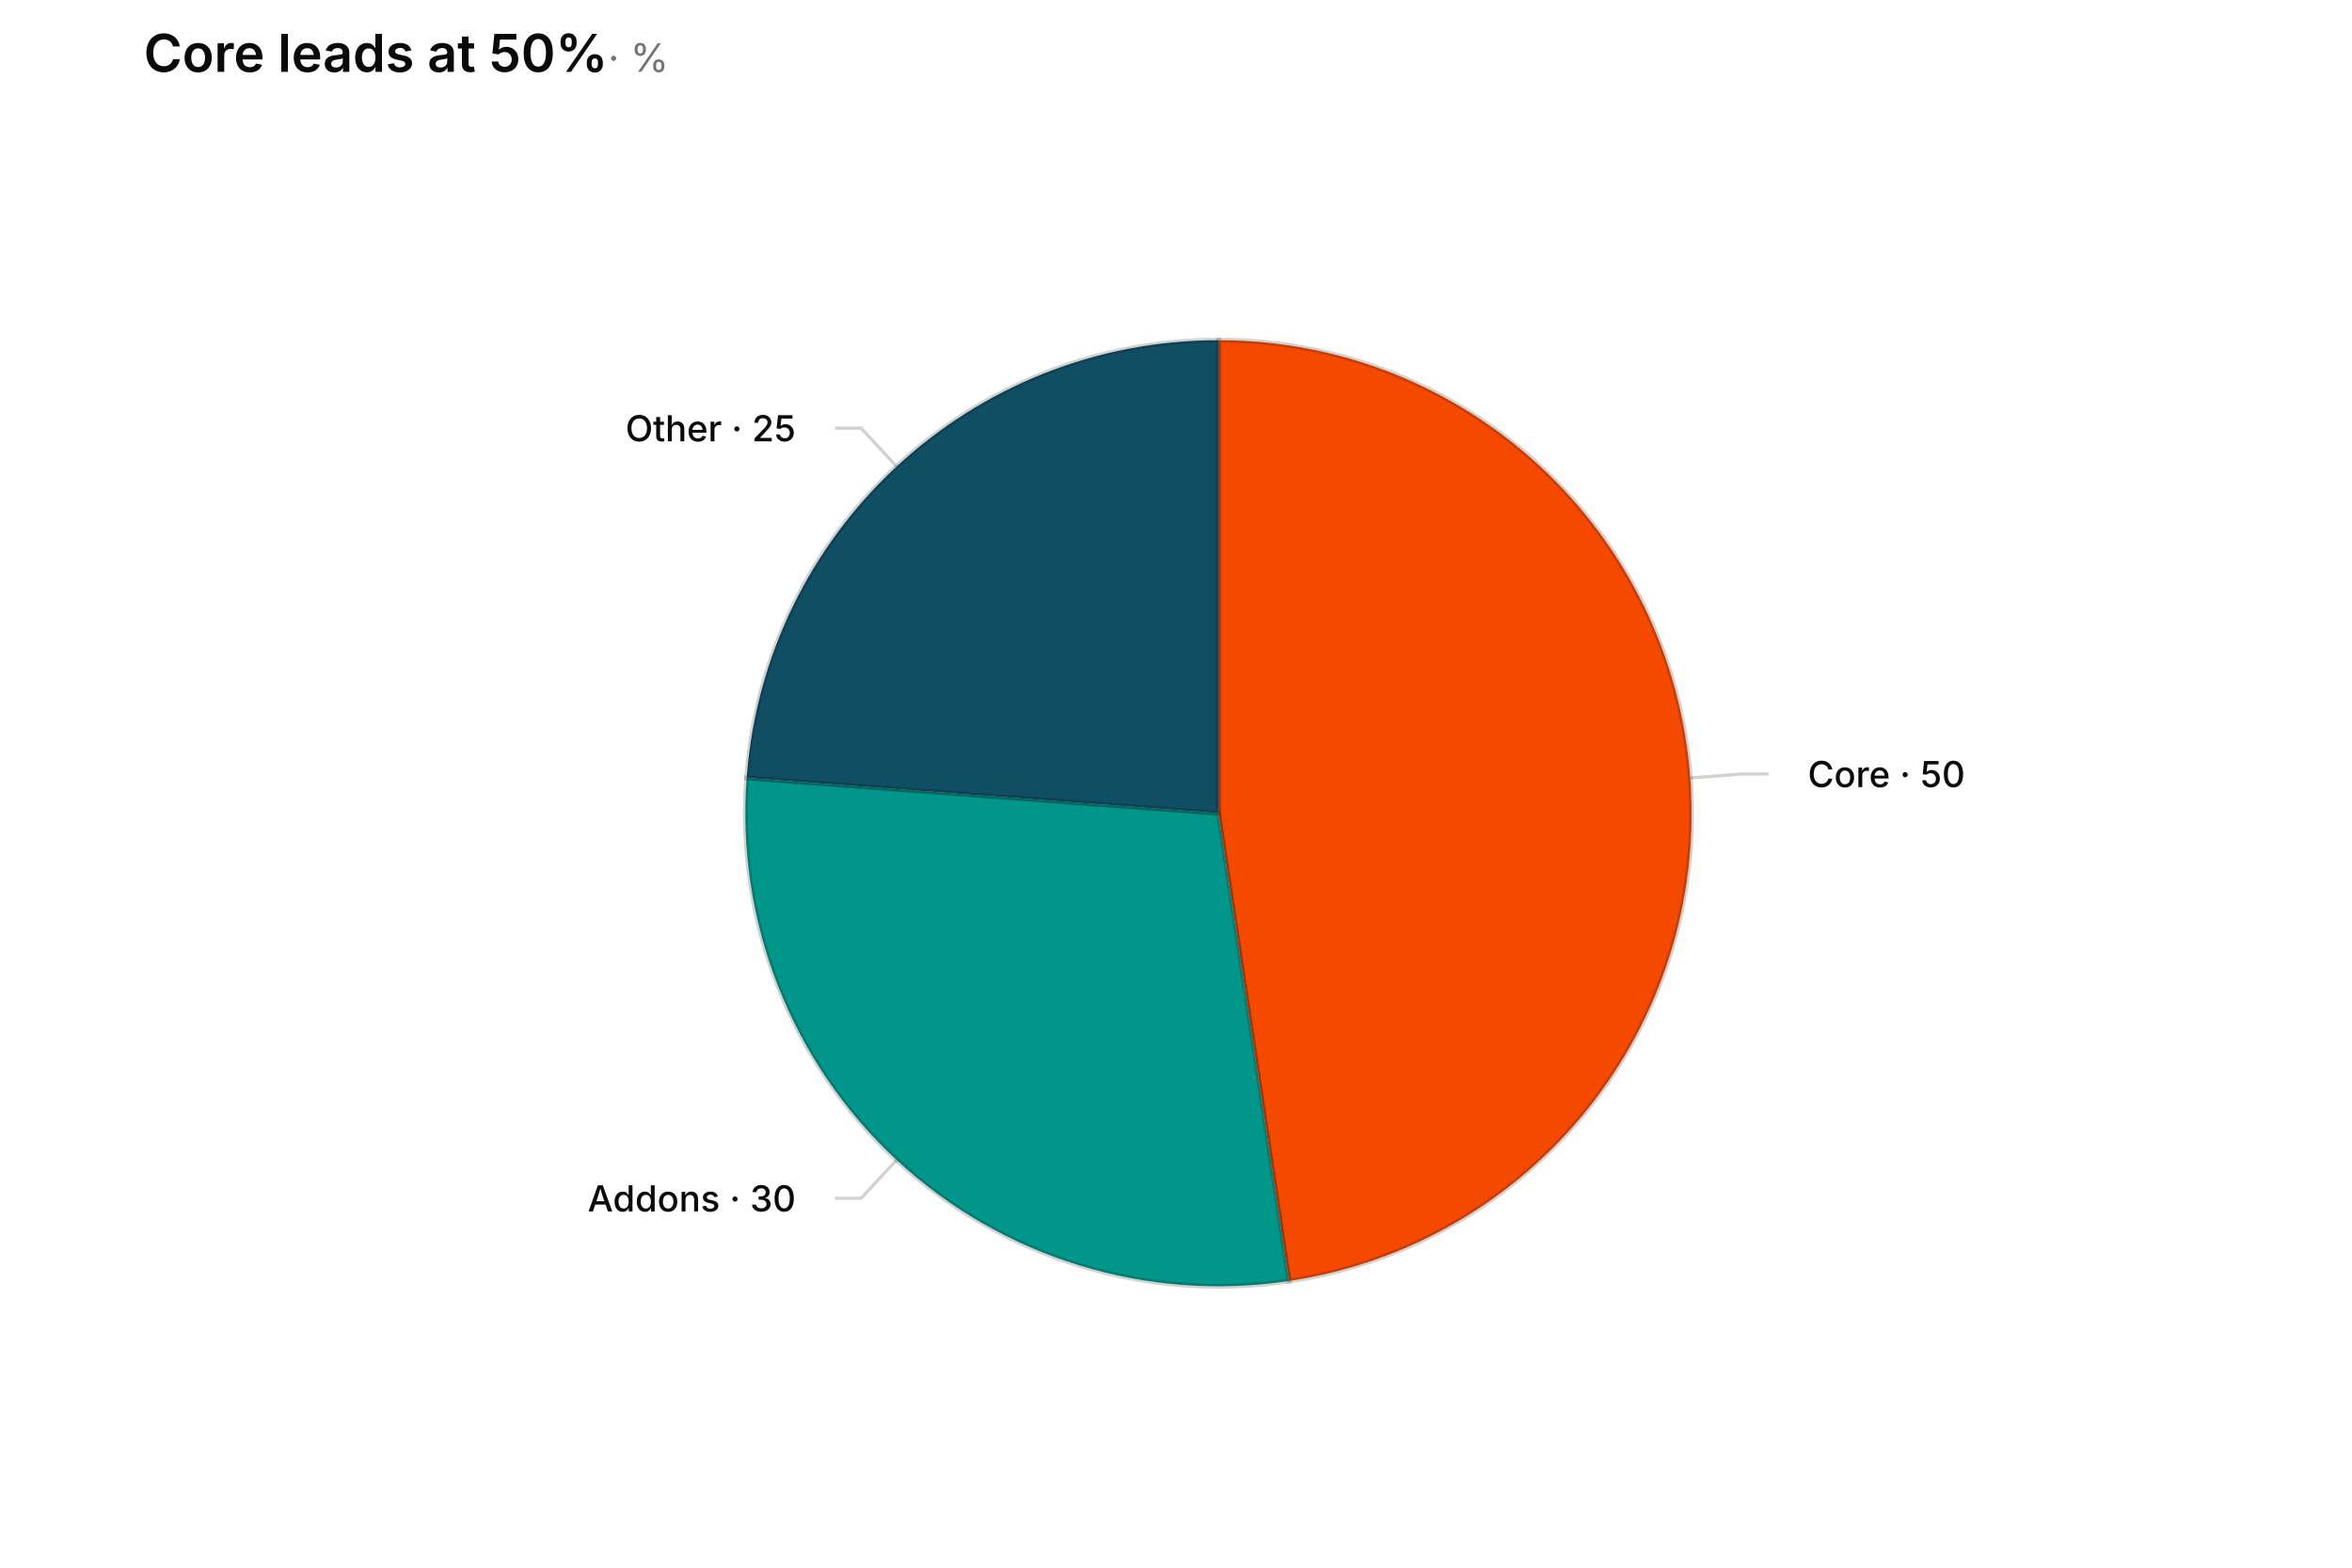
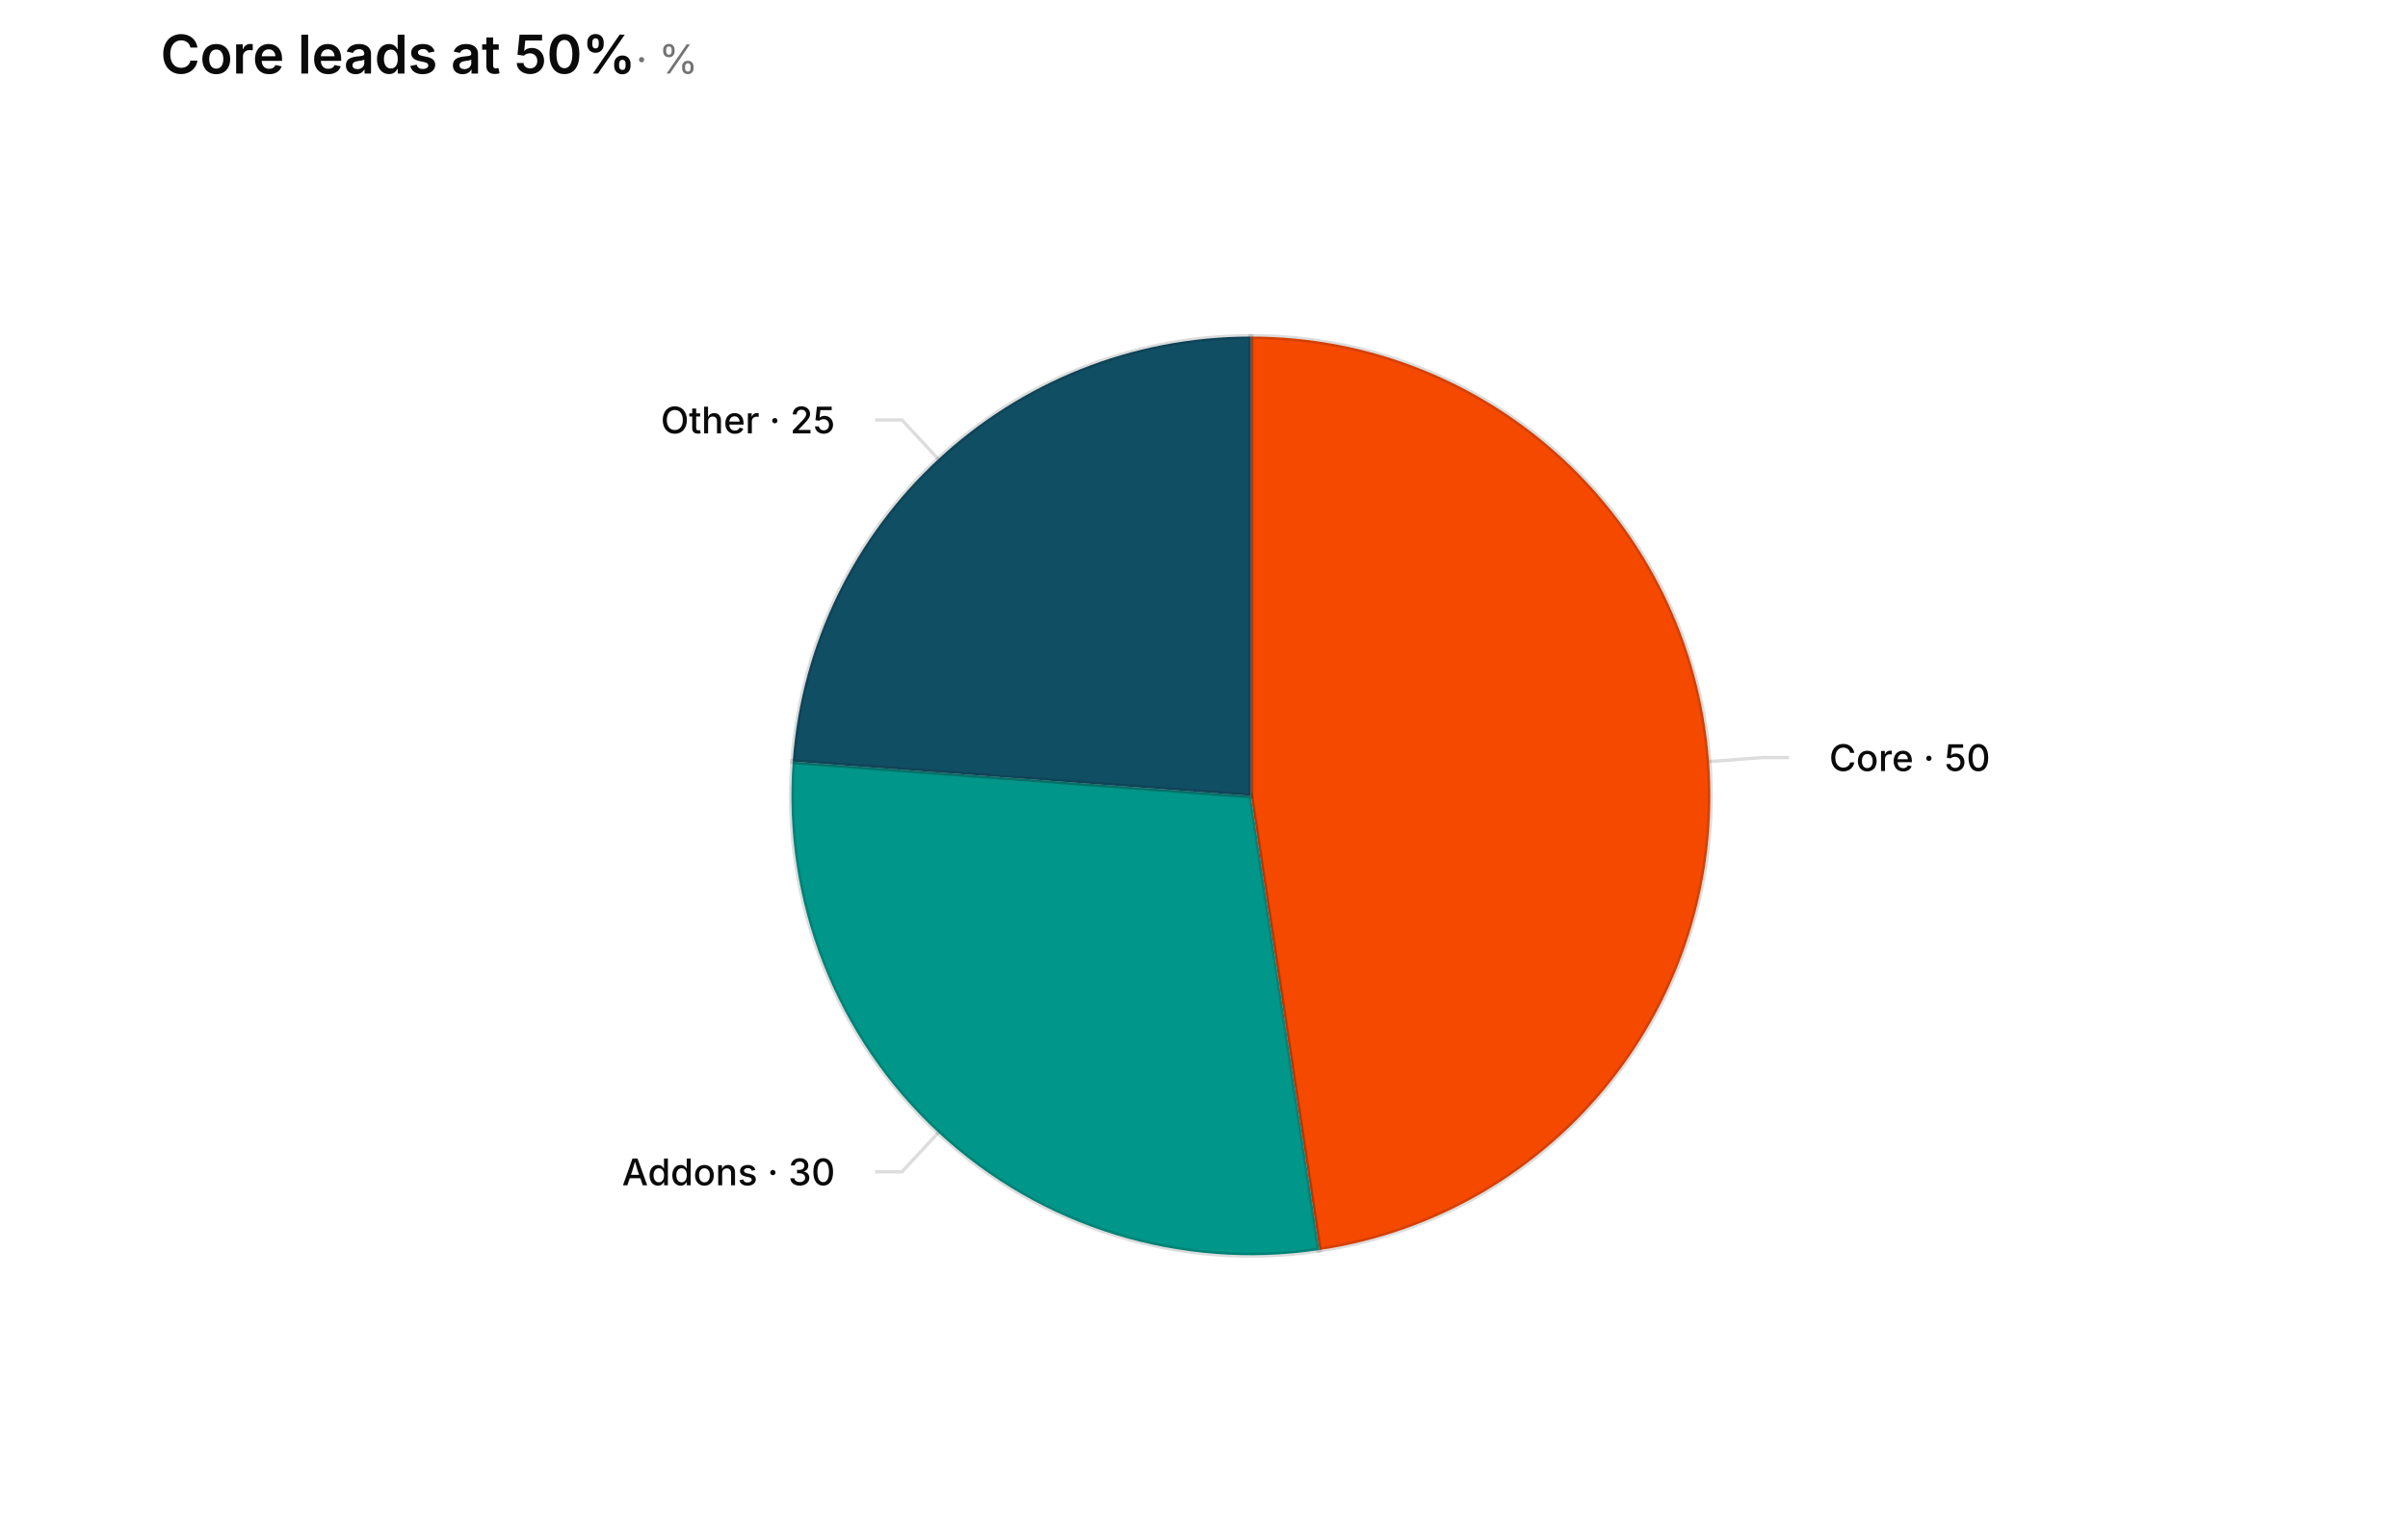
- <svg xmlns="http://www.w3.org/2000/svg" width="720" height="480" viewBox="0 0 720 480" role="img" aria-label="pie chart: Core leads at 50% (%), 3 slices" aria-labelledby="mv-9395583b1f0bdce1-title" aria-describedby="mv-9395583b1f0bdce1-desc" data-markvis="2" data-chart-type="pie" data-id="mv-9395583b1f0bdce1" font-family="Inter, ui-sans-serif, system-ui, -apple-system, &quot;Segoe UI&quot;, sans-serif" font-size="12">
-   <text x="44" y="22" text-anchor="start" font-size="16" font-weight="600" fill="#0A0A0A">Core leads at 50%<tspan font-size="12" font-weight="400" fill="#737373"> · %</tspan>
+ <svg xmlns="http://www.w3.org/2000/svg" width="720" height="460" viewBox="0 0 720 460" role="img" aria-label="pie chart: Core leads at 50% (%), 3 slices" aria-labelledby="mv-9395583b1f0bdce1-title" aria-describedby="mv-9395583b1f0bdce1-desc" data-markvis="2" data-chart-type="pie" data-id="mv-9395583b1f0bdce1" font-family="Inter, ui-sans-serif, system-ui, -apple-system, &quot;Segoe UI&quot;, sans-serif" font-size="12">
+   <text x="48" y="22" text-anchor="start" font-size="16" font-weight="600" fill="#0A0A0A">Core leads at 50%<tspan font-size="12" font-weight="400" fill="#737373"> · %</tspan>
  </text>
  <g aria-hidden="true">
-     <path d="M373 249 L373 104.16 A144.84 144.84 0 0 1 394.59 392.22 Z" fill="#F54900" stroke="#0A0A0A" stroke-opacity="0.18" stroke-width="1.5" data-label="Core" data-raw-value="50" />
-     <path d="M373 249 L394.59 392.22 A144.84 144.84 0 0 1 228.57 238.18 Z" fill="#009689" stroke="#0A0A0A" stroke-opacity="0.18" stroke-width="1.5" data-label="Addons" data-raw-value="30" />
-     <path d="M373 249 L228.57 238.18 A144.84 144.84 0 0 1 373 104.16 Z" fill="#104E64" stroke="#0A0A0A" stroke-opacity="0.18" stroke-width="1.5" data-label="Other" data-raw-value="25" />
+     <path d="M374 238 L374 100.64 A137.36 137.36 0 0 1 394.47 373.83 Z" fill="#F54900" stroke="#0A0A0A" stroke-opacity="0.14" stroke-width="1.5" data-label="Core" data-raw-value="50" />
+     <path d="M374 238 L394.47 373.83 A137.36 137.36 0 0 1 237.02 227.74 Z" fill="#009689" stroke="#0A0A0A" stroke-opacity="0.14" stroke-width="1.5" data-label="Addons" data-raw-value="30" />
+     <path d="M374 238 L237.02 227.74 A137.36 137.36 0 0 1 374 100.64 Z" fill="#104E64" stroke="#0A0A0A" stroke-opacity="0.14" stroke-width="1.5" data-label="Other" data-raw-value="25" />
  </g>
-   <g fill="none" stroke="#0A0A0A" stroke-opacity="0.18" stroke-width="1">
-     <polyline points="517.43,238.18 533.39,236.98 541.39,236.98" />
-     <polyline points="274.48,355.18 263.6,366.9 255.6,366.9" />
-     <polyline points="274.48,142.82 263.6,131.1 255.6,131.1" />
+   <g fill="none" stroke="#0A0A0A" stroke-opacity="0.14" stroke-width="1">
+     <polyline points="510.98,227.74 526.93,226.54 534.93,226.54" />
+     <polyline points="280.57,338.69 269.69,350.42 261.69,350.42" />
+     <polyline points="280.57,137.31 269.69,125.58 261.69,125.58" />
  </g>
  <g font-size="11" font-weight="500" fill="#0A0A0A">
-     <text x="553.39" y="236.98" text-anchor="start" dominant-baseline="middle" data-label="Core">Core · 50</text>
-     <text x="243.6" y="366.9" text-anchor="end" dominant-baseline="middle" data-label="Addons">Addons · 30</text>
-     <text x="243.6" y="131.1" text-anchor="end" dominant-baseline="middle" data-label="Other">Other · 25</text>
+     <text x="546.93" y="226.54" text-anchor="start" dominant-baseline="middle" data-label="Core">Core · 50</text>
+     <text x="249.69" y="350.42" text-anchor="end" dominant-baseline="middle" data-label="Addons">Addons · 30</text>
+     <text x="249.69" y="125.58" text-anchor="end" dominant-baseline="middle" data-label="Other">Other · 25</text>
  </g>
</svg>
